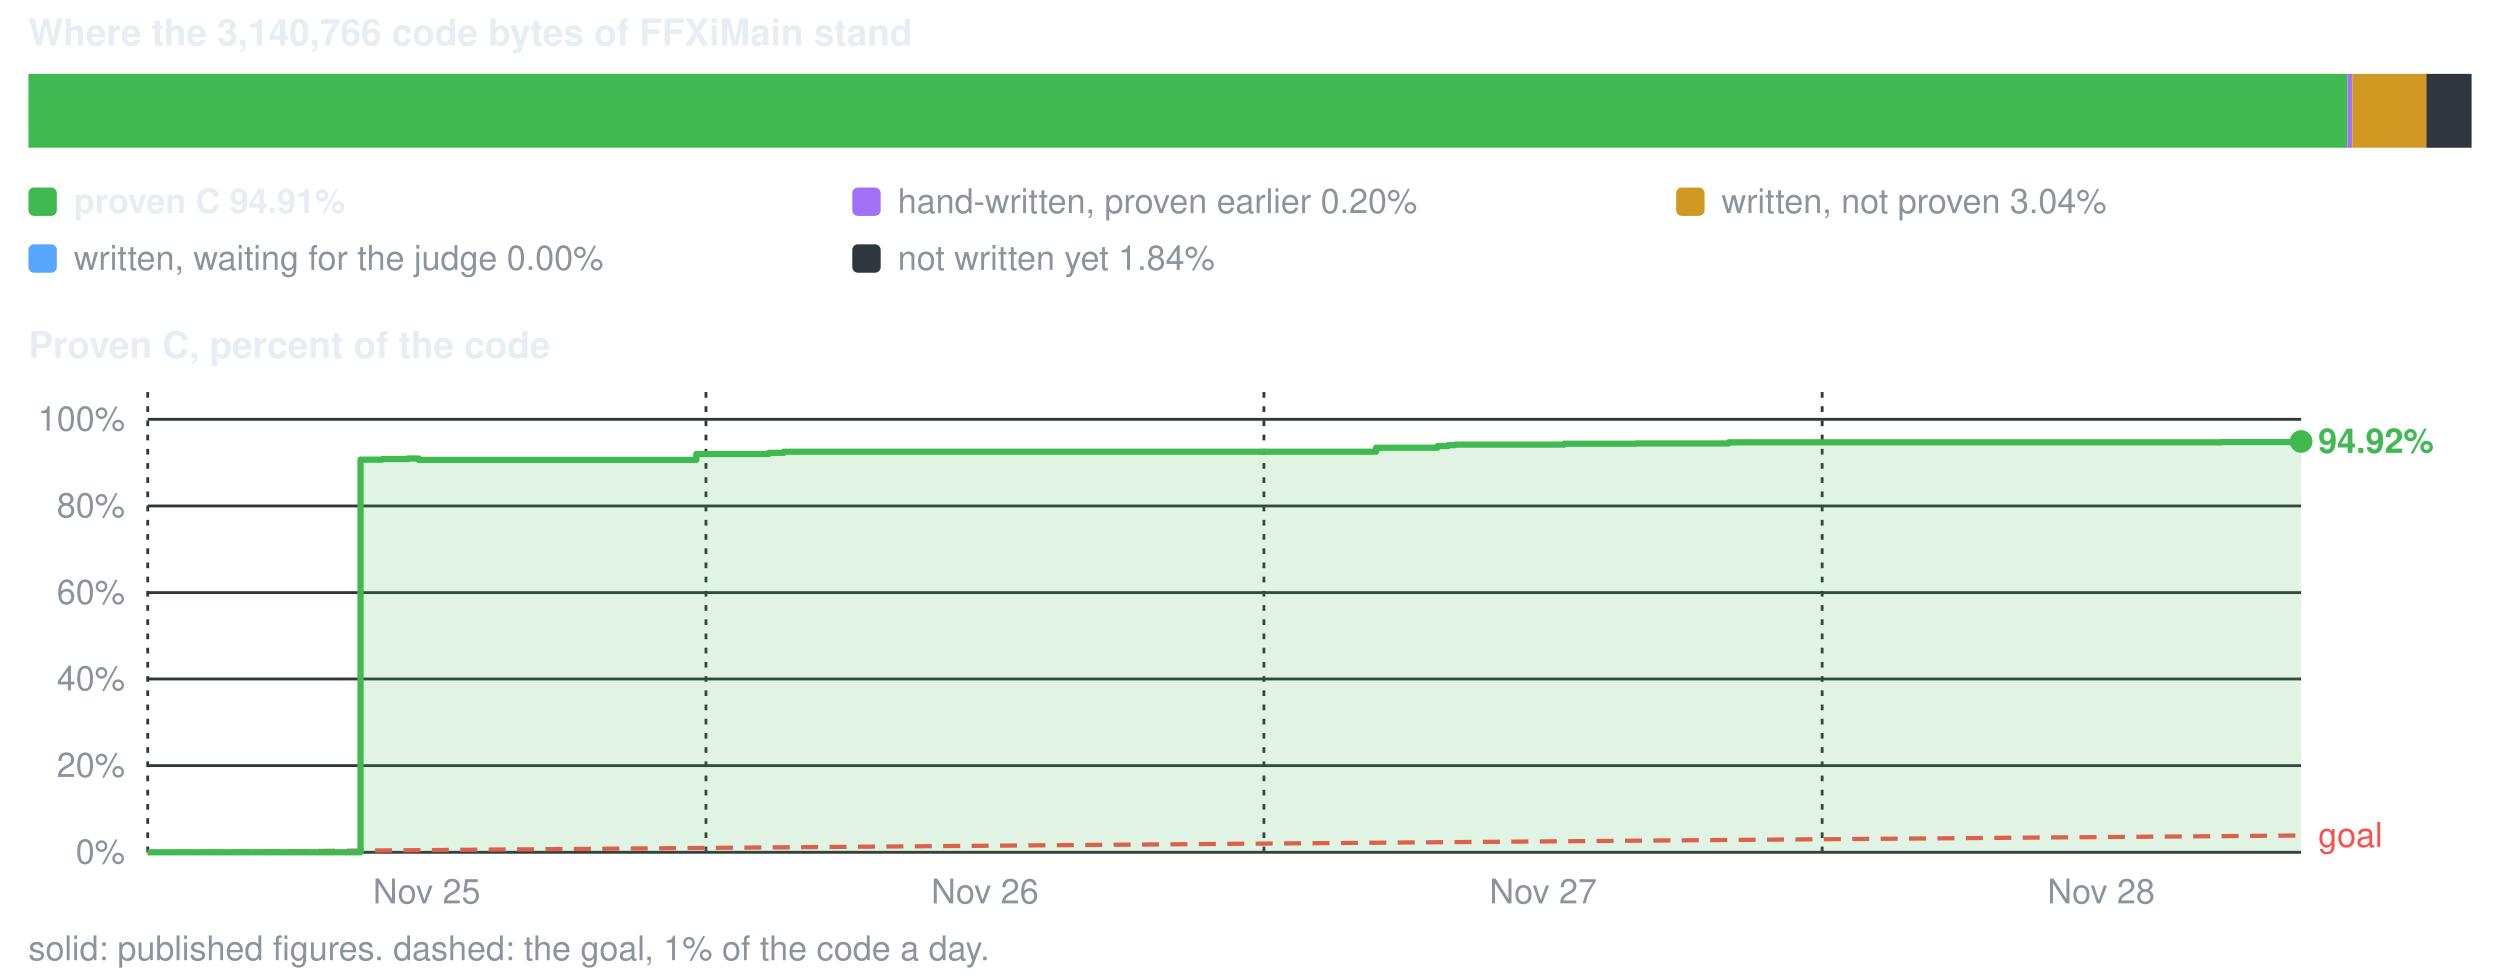
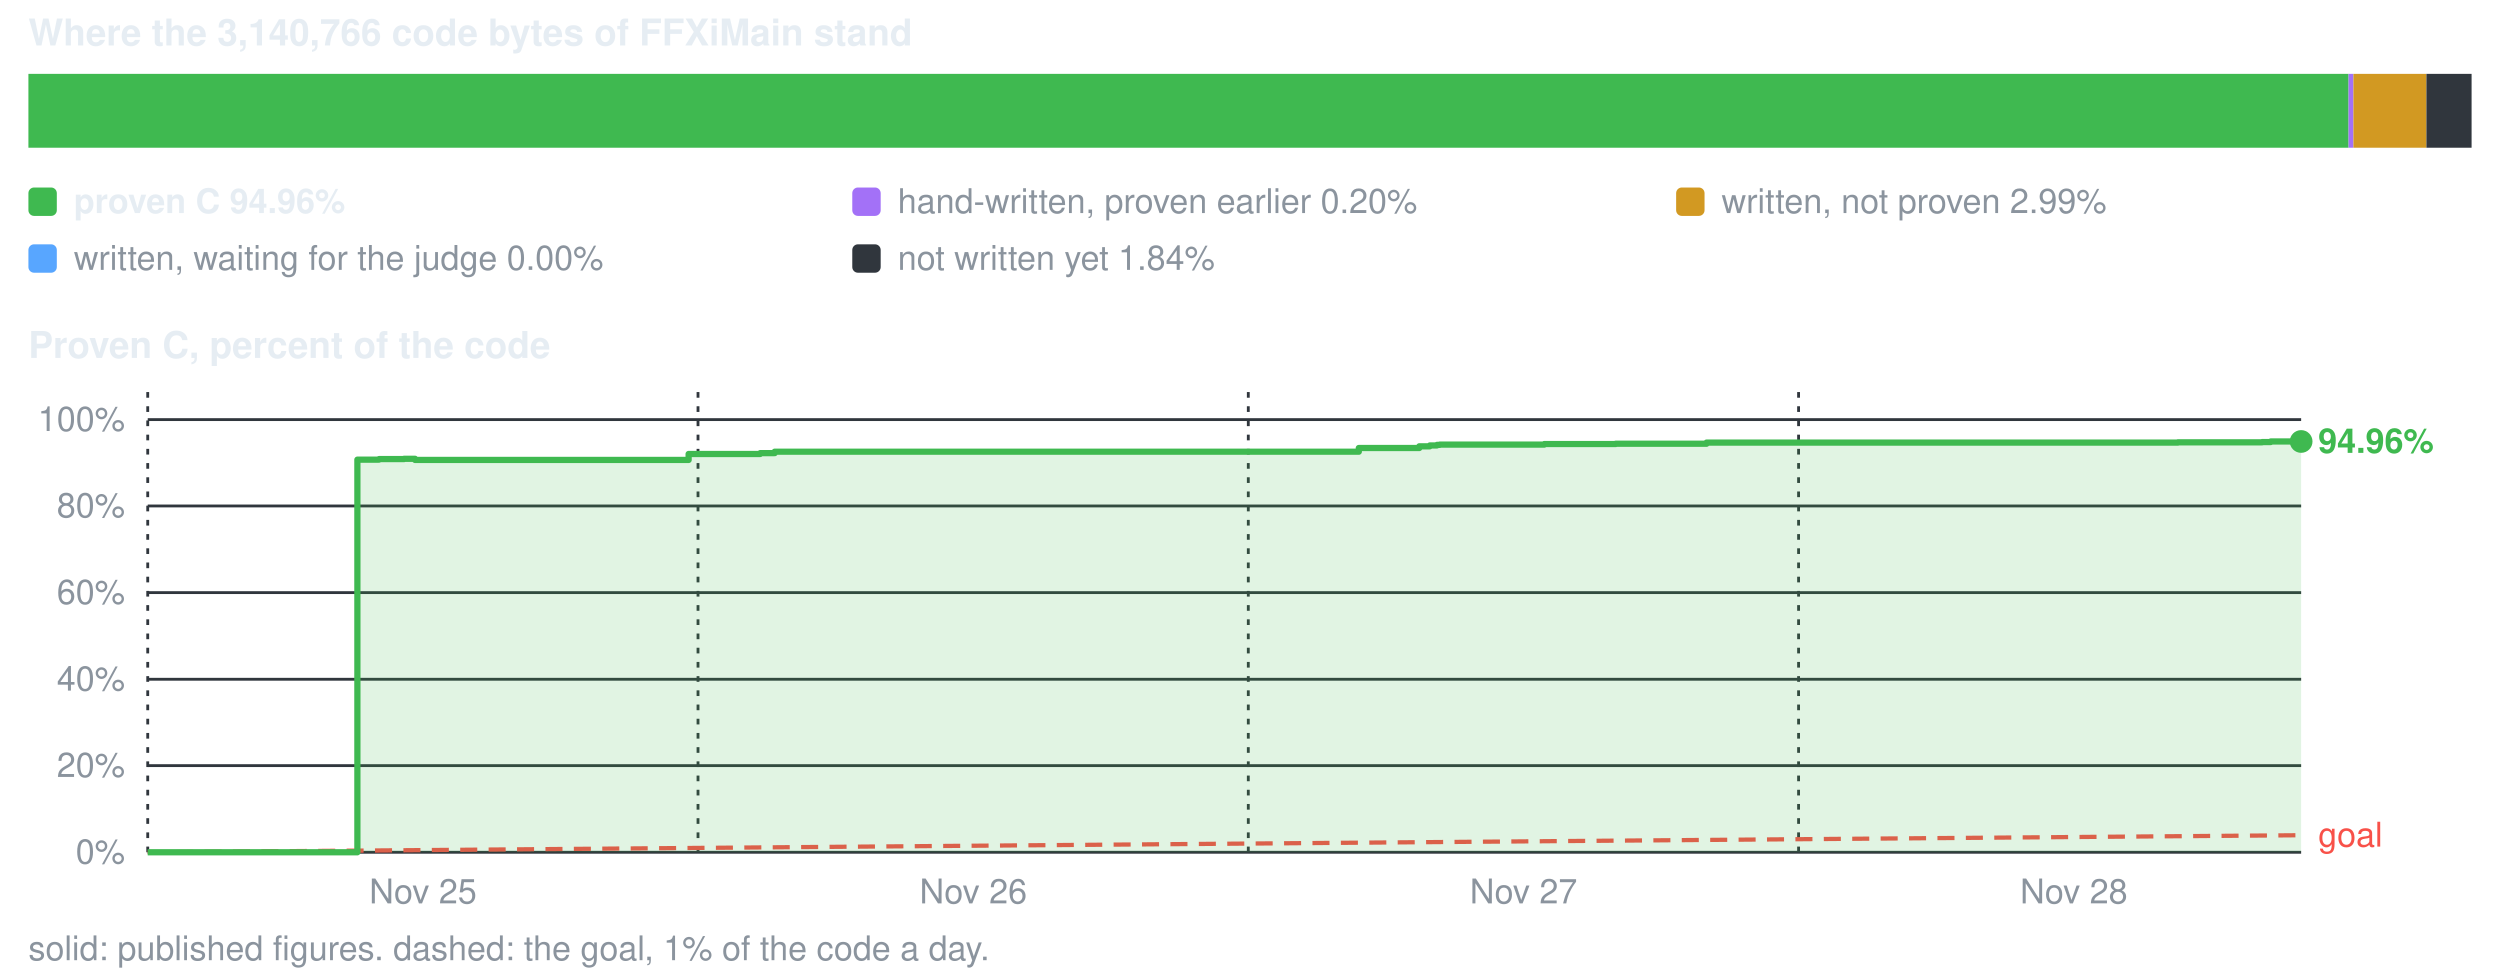
<svg xmlns="http://www.w3.org/2000/svg" viewBox="0 0 880 344" width="880" height="344" role="img" aria-label="conversion progress">
  <style>text{font-family:-apple-system,BlinkMacSystemFont,'Segoe UI',Helvetica,Arial,sans-serif;font-size:12px;fill:#8b949e}.s{fill:#e6edf3;font-weight:600}.b{font-size:13px}</style>
  <text x="10" y="16" class="s b">Where the 3,140,766 code bytes of FFXiMain stand</text>
-   <rect x="10.0" y="26" width="816.3" height="26" fill="#3fb950" />
-   <rect x="826.3" y="26" width="1.7" height="26" fill="#a371f7" />
-   <rect x="828.0" y="26" width="26.2" height="26" fill="#d29922" />
+   <rect x="10.0" y="26" width="816.7" height="26" fill="#3fb950" />
+   <rect x="826.7" y="26" width="1.7" height="26" fill="#a371f7" />
+   <rect x="828.4" y="26" width="25.7" height="26" fill="#d29922" />
  <rect x="854.1" y="26" width="15.9" height="26" fill="#30363d" />
  <rect x="10" y="66" width="10" height="10" rx="2" fill="#3fb950" />
-   <text x="26" y="75" class="s">proven C 94.91%</text>
+   <text x="26" y="75" class="s">proven C 94.96%</text>
  <rect x="300" y="66" width="10" height="10" rx="2" fill="#a371f7" />
  <text x="316" y="75">hand-written, proven earlier 0.20%</text>
  <rect x="590" y="66" width="10" height="10" rx="2" fill="#d29922" />
-   <text x="606" y="75">written, not proven 3.04%</text>
+   <text x="606" y="75">written, not proven 2.99%</text>
  <rect x="10" y="86" width="10" height="10" rx="2" fill="#58a6ff" />
  <text x="26" y="95">written, waiting for the judge 0.00%</text>
  <rect x="300" y="86" width="10" height="10" rx="2" fill="#30363d" />
  <text x="316" y="95">not written yet 1.84%</text>
  <text x="10" y="126" class="s b">Proven C, percent of the code</text>
  <line x1="52" y1="300.0" x2="810" y2="300.0" stroke="#30363d" stroke-width="1" />
  <text x="44" y="304.0" text-anchor="end">0%</text>
  <line x1="52" y1="269.5" x2="810" y2="269.5" stroke="#30363d" stroke-width="1" />
  <text x="44" y="273.5" text-anchor="end">20%</text>
-   <line x1="52" y1="239.0" x2="810" y2="239.0" stroke="#30363d" stroke-width="1" />
-   <text x="44" y="243.0" text-anchor="end">40%</text>
+   <line x1="52" y1="239.1" x2="810" y2="239.1" stroke="#30363d" stroke-width="1" />
+   <text x="44" y="243.1" text-anchor="end">40%</text>
  <line x1="52" y1="208.6" x2="810" y2="208.6" stroke="#30363d" stroke-width="1" />
  <text x="44" y="212.6" text-anchor="end">60%</text>
  <line x1="52" y1="178.1" x2="810" y2="178.1" stroke="#30363d" stroke-width="1" />
  <text x="44" y="182.1" text-anchor="end">80%</text>
-   <line x1="52" y1="147.6" x2="810" y2="147.6" stroke="#30363d" stroke-width="1" />
-   <text x="44" y="151.6" text-anchor="end">100%</text>
+   <line x1="52" y1="147.7" x2="810" y2="147.7" stroke="#30363d" stroke-width="1" />
+   <text x="44" y="151.7" text-anchor="end">100%</text>
  <line x1="52.0" y1="138" x2="52.0" y2="300" stroke="#30363d" stroke-width="1" stroke-dasharray="2 3" />
-   <text x="150.2" y="318" text-anchor="middle">Nov 25</text>
-   <line x1="248.5" y1="138" x2="248.5" y2="300" stroke="#30363d" stroke-width="1" stroke-dasharray="2 3" />
-   <text x="346.7" y="318" text-anchor="middle">Nov 26</text>
-   <line x1="444.9" y1="138" x2="444.9" y2="300" stroke="#30363d" stroke-width="1" stroke-dasharray="2 3" />
-   <text x="543.2" y="318" text-anchor="middle">Nov 27</text>
-   <line x1="641.4" y1="138" x2="641.4" y2="300" stroke="#30363d" stroke-width="1" stroke-dasharray="2 3" />
-   <text x="739.6" y="318" text-anchor="middle">Nov 28</text>
-   <line x1="52.0" y1="300.0" x2="810.0" y2="294.1" stroke="#f85149" stroke-width="1.5" stroke-dasharray="6 4" />
-   <text x="816.0" y="298.1" style="fill:#f85149">goal</text>
-   <path d="M52.0 300.0 H126.9 V161.8 H134.5 V161.6 H137.9 V161.6 H139.4 V161.6 H143.5 V161.4 H145.8 V161.4 H147.4 V161.9 H245.1 V159.8 H270.6 V159.4 H275.9 V159.0 H277.5 V159.0 H278.8 V159.0 H281.1 V159.0 H288.4 V159.0 H303.9 V159.0 H484.4 V157.6 H506.0 V157.0 H509.7 V156.7 H512.2 V156.5 H513.3 V156.5 H513.9 V156.5 H514.4 V156.5 H514.8 V156.5 H516.7 V156.5 H517.1 V156.5 H550.6 V156.2 H551.0 V156.2 H551.1 V156.2 H552.0 V156.2 H552.1 V156.2 H556.9 V156.2 H576.0 V156.1 H577.1 V156.1 H596.2 V156.1 H598.4 V156.1 H608.5 V155.7 H740.2 V155.7 H758.9 V155.7 H765.6 V155.7 H776.8 V155.7 H781.4 V155.7 H782.1 V155.6 H784.5 V155.6 H784.6 V155.6 H788.1 V155.6 H789.3 V155.6 H801.6 V155.6 H806.9 V155.6 H807.0 V155.6 H810.0 V155.4 H810.0 V155.4 V300.0 H52.0 Z" fill="#3fb950" fill-opacity="0.16" />
-   <path d="M52.0 300.0 H126.9 V161.8 H134.5 V161.6 H137.9 V161.6 H139.4 V161.6 H143.5 V161.4 H145.8 V161.4 H147.4 V161.9 H245.1 V159.8 H270.6 V159.4 H275.9 V159.0 H277.5 V159.0 H278.8 V159.0 H281.1 V159.0 H288.4 V159.0 H303.9 V159.0 H484.4 V157.6 H506.0 V157.0 H509.7 V156.7 H512.2 V156.5 H513.3 V156.5 H513.9 V156.5 H514.4 V156.5 H514.8 V156.5 H516.7 V156.5 H517.1 V156.5 H550.6 V156.2 H551.0 V156.2 H551.1 V156.2 H552.0 V156.2 H552.1 V156.2 H556.9 V156.2 H576.0 V156.1 H577.1 V156.1 H596.2 V156.1 H598.4 V156.1 H608.5 V155.7 H740.2 V155.7 H758.9 V155.7 H765.6 V155.7 H776.8 V155.7 H781.4 V155.7 H782.1 V155.6 H784.5 V155.6 H784.6 V155.6 H788.1 V155.6 H789.3 V155.6 H801.6 V155.6 H806.9 V155.6 H807.0 V155.6 H810.0 V155.4 H810.0 V155.4" fill="none" stroke="#3fb950" stroke-width="2.2" stroke-linejoin="round" />
+   <text x="148.9" y="318" text-anchor="middle">Nov 25</text>
+   <line x1="245.7" y1="138" x2="245.7" y2="300" stroke="#30363d" stroke-width="1" stroke-dasharray="2 3" />
+   <text x="342.6" y="318" text-anchor="middle">Nov 26</text>
+   <line x1="439.4" y1="138" x2="439.4" y2="300" stroke="#30363d" stroke-width="1" stroke-dasharray="2 3" />
+   <text x="536.3" y="318" text-anchor="middle">Nov 27</text>
+   <line x1="633.1" y1="138" x2="633.1" y2="300" stroke="#30363d" stroke-width="1" stroke-dasharray="2 3" />
+   <text x="730.0" y="318" text-anchor="middle">Nov 28</text>
+   <line x1="52.0" y1="300.0" x2="810.0" y2="294.0" stroke="#f85149" stroke-width="1.5" stroke-dasharray="6 4" />
+   <text x="816.0" y="298.0" style="fill:#f85149">goal</text>
+   <path d="M52.0 300.0 H125.8 V161.8 H133.4 V161.6 H136.7 V161.6 H138.2 V161.6 H142.2 V161.5 H144.5 V161.5 H146.1 V161.9 H242.4 V159.8 H267.6 V159.5 H272.7 V159.0 H274.3 V159.0 H275.6 V159.0 H277.9 V159.0 H285.1 V159.0 H300.4 V159.0 H478.3 V157.7 H499.6 V157.1 H503.3 V156.8 H505.8 V156.6 H506.8 V156.5 H507.4 V156.5 H507.9 V156.5 H508.3 V156.5 H510.1 V156.5 H510.6 V156.5 H543.6 V156.3 H544.0 V156.3 H544.1 V156.3 H545.0 V156.3 H545.1 V156.3 H549.8 V156.3 H568.7 V156.2 H569.7 V156.2 H588.6 V156.2 H590.7 V156.2 H600.7 V155.8 H730.6 V155.8 H749.0 V155.8 H755.6 V155.8 H766.6 V155.7 H771.1 V155.7 H771.8 V155.7 H774.2 V155.7 H774.3 V155.7 H777.7 V155.7 H779.0 V155.7 H791.1 V155.7 H796.3 V155.6 H796.3 V155.6 H799.3 V155.4 H799.4 V155.4 H810.0 V155.4 V300.0 H52.0 Z" fill="#3fb950" fill-opacity="0.16" />
+   <path d="M52.0 300.0 H125.8 V161.8 H133.4 V161.6 H136.7 V161.6 H138.2 V161.6 H142.2 V161.5 H144.5 V161.5 H146.1 V161.9 H242.4 V159.8 H267.6 V159.5 H272.7 V159.0 H274.3 V159.0 H275.6 V159.0 H277.9 V159.0 H285.1 V159.0 H300.4 V159.0 H478.3 V157.7 H499.6 V157.1 H503.3 V156.8 H505.8 V156.6 H506.8 V156.5 H507.4 V156.5 H507.9 V156.5 H508.3 V156.5 H510.1 V156.5 H510.6 V156.5 H543.6 V156.3 H544.0 V156.3 H544.1 V156.3 H545.0 V156.3 H545.1 V156.3 H549.8 V156.3 H568.7 V156.2 H569.7 V156.2 H588.6 V156.2 H590.7 V156.2 H600.7 V155.8 H730.6 V155.8 H749.0 V155.8 H755.6 V155.8 H766.6 V155.7 H771.1 V155.7 H771.8 V155.7 H774.2 V155.7 H774.3 V155.7 H777.7 V155.7 H779.0 V155.7 H791.1 V155.7 H796.3 V155.6 H796.3 V155.6 H799.3 V155.4 H799.4 V155.4 H810.0 V155.4" fill="none" stroke="#3fb950" stroke-width="2.2" stroke-linejoin="round" />
  <circle cx="810.0" cy="155.4" r="4" fill="#3fb950" />
-   <text x="816.0" y="159.4" class="s" style="fill:#3fb950">94.92%</text>
+   <text x="816.0" y="159.4" class="s" style="fill:#3fb950">94.96%</text>
  <text x="10" y="338">solid: published figures. dashed: the goal, 1% of the code a day.</text>
</svg>
